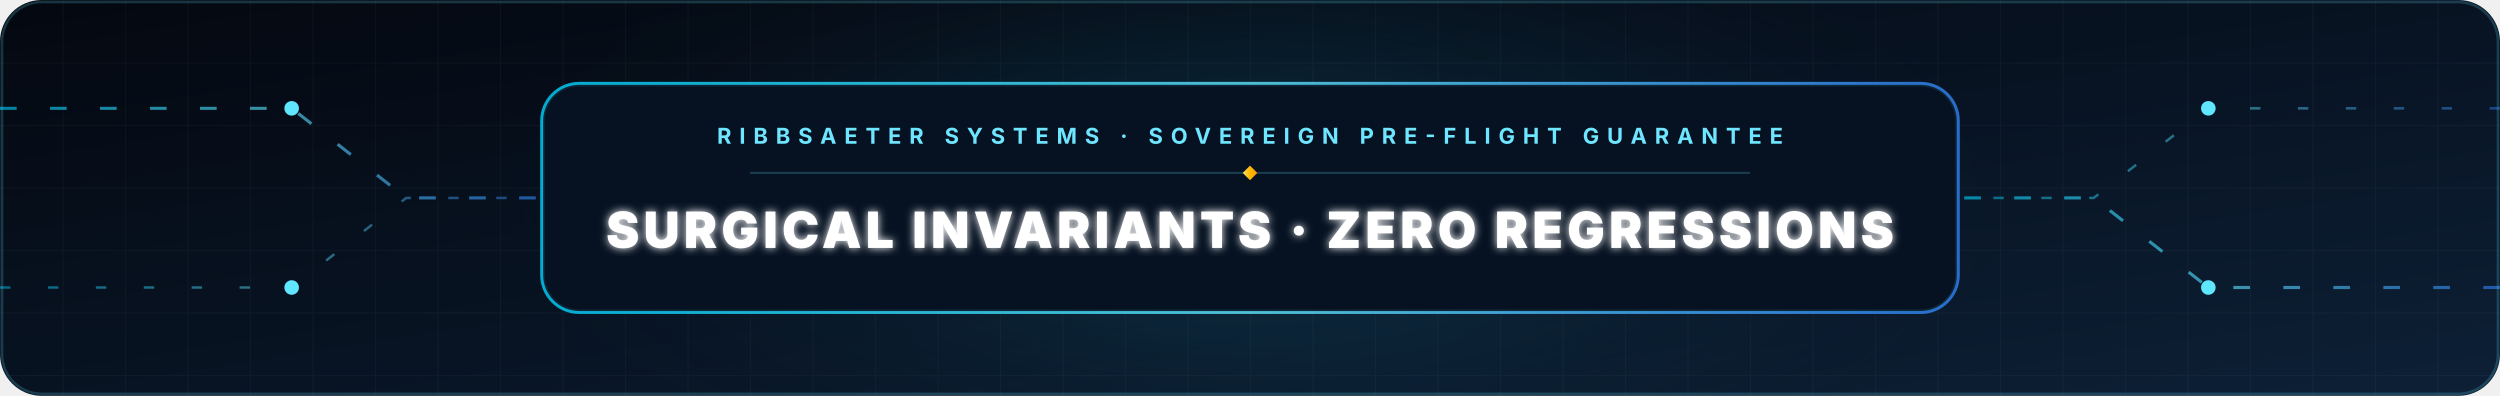
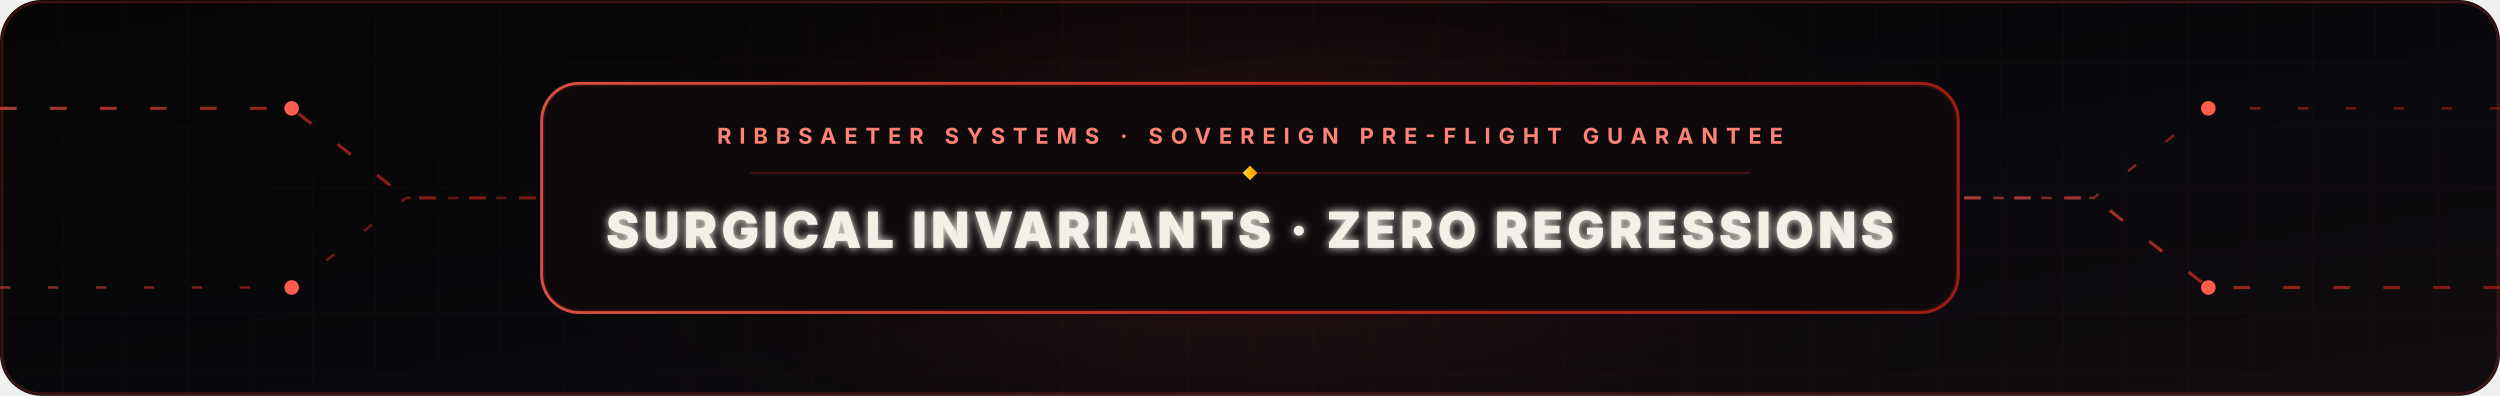
<svg xmlns="http://www.w3.org/2000/svg" width="1200" height="190" viewBox="0 0 1200 190" role="img" aria-labelledby="closingTitle closingDesc">
  <defs>
    <style>
      .flow-a { stroke-dasharray: 8 16; animation: flowA 6.5s linear infinite; }
      .flow-b { stroke-dasharray: 5 18; animation: flowB 9s linear infinite reverse; }
      .pulse-node { animation: pNode 2.6s ease-in-out infinite; }
      .pulse-node-alt { animation: pNode 2.6s ease-in-out 1.3s infinite; }
      .core-glow { animation: cGlow 4s ease-in-out infinite; }
      .sweep-light { animation: sLight 8.5s ease-in-out infinite; }

      @keyframes flowA { to { stroke-dashoffset: -96; } }
      @keyframes flowB { to { stroke-dashoffset: -92; } }
      @keyframes pNode { 0%, 100% { opacity: 0.35; } 50% { opacity: 1; } }
      @keyframes cGlow { 0%, 100% { opacity: 0.92; } 50% { opacity: 1; } }
      @keyframes sLight {
        0%, 14% { transform: translateX(-280px); opacity: 0; }
        26% { opacity: 0.12; }
        66% { opacity: 0.05; }
        80%, 100% { transform: translateX(1380px); opacity: 0; }
      }

      @media (prefers-reduced-motion: reduce) {
        .flow-a, .flow-b, .pulse-node, .pulse-node-alt, .core-glow, .sweep-light { animation: none; }
      }
    </style>
    <linearGradient id="cBg" x1="0" y1="0" x2="1" y2="1">
-       <stop offset="0" stop-color="#040810" />
-       <stop offset="0.55" stop-color="#081424" />
-       <stop offset="1" stop-color="#0D2036" />
+       <stop offset="0" stop-color="#050505" />
+       <stop offset="0.52" stop-color="#09090D" />
+       <stop offset="1" stop-color="#110C10" />
    </linearGradient>
    <linearGradient id="sigGrad" x1="0" y1="0" x2="1" y2="0">
-       <stop offset="0" stop-color="#00D2FF" />
-       <stop offset="0.5" stop-color="#5FE7FF" />
-       <stop offset="1" stop-color="#2F81F7" />
+       <stop offset="0" stop-color="#FF5C4D" />
+       <stop offset="0.48" stop-color="#E33126" />
+       <stop offset="1" stop-color="#B81D13" />
    </linearGradient>
    <linearGradient id="goldGrad" x1="0" y1="0" x2="1" y2="0">
      <stop offset="0" stop-color="#FFE066" />
      <stop offset="0.5" stop-color="#FFB800" />
      <stop offset="1" stop-color="#FFA000" />
    </linearGradient>
    <radialGradient id="haloCenter">
-       <stop offset="0" stop-color="#26D9FF" stop-opacity="0.18" />
-       <stop offset="1" stop-color="#050C16" stop-opacity="0" />
+       <stop offset="0" stop-color="#E33126" stop-opacity="0.22" />
+       <stop offset="1" stop-color="#050505" stop-opacity="0" />
    </radialGradient>
    <pattern id="cGrid" width="30" height="30" patternUnits="userSpaceOnUse">
-       <path d="M 30 0 L 0 0 0 30" fill="none" stroke="#B8D8EE" stroke-opacity="0.04" />
+       <path d="M 30 0 L 0 0 0 30" fill="none" stroke="#E33126" stroke-opacity="0.04" />
    </pattern>
    <filter id="crispGlow" x="-20%" y="-20%" width="140%" height="140%">
      <feGaussianBlur stdDeviation="2" result="blur" />
      <feMerge>
        <feMergeNode in="blur" />
        <feMergeNode in="SourceGraphic" />
      </feMerge>
    </filter>
    <clipPath id="cFrame">
      <rect width="1200" height="190" rx="20" />
    </clipPath>
  </defs>
  <g clip-path="url(#cFrame)">
    <rect width="1200" height="190" fill="url(#cBg)" />
    <rect width="1200" height="190" fill="url(#cGrid)" />
    <ellipse cx="600" cy="95" rx="380" ry="160" fill="url(#haloCenter)" />
-     <path class="sweep-light" d="M -220 0 L -110 0 L 70 190 L -40 190 Z" fill="#BFF5FF" opacity="0" />
+     <path class="sweep-light" d="M -220 0 L -110 0 L 70 190 L -40 190 Z" fill="#FF8275" opacity="0" />
    <g fill="none" stroke="url(#sigGrad)">
-       <path class="flow-a" d="M 0 52 L 140 52 L 195 95 L 260 95" stroke-width="1.5" opacity="0.6" />
-       <path class="flow-b" d="M 0 138 L 140 138 L 195 95 L 260 95" stroke-width="1.2" opacity="0.45" />
-       <path class="flow-b" d="M 1200 52 L 1060 52 L 1005 95 L 940 95" stroke-width="1.2" opacity="0.45" />
-       <path class="flow-a" d="M 1200 138 L 1060 138 L 1005 95 L 940 95" stroke-width="1.5" opacity="0.6" />
+       <path class="flow-a" d="M 0 52 L 140 52 L 195 95 L 260 95" stroke-width="1.5" opacity="0.65" />
+       <path class="flow-b" d="M 0 138 L 140 138 L 195 95 L 260 95" stroke-width="1.2" opacity="0.5" />
+       <path class="flow-b" d="M 1200 52 L 1060 52 L 1005 95 L 940 95" stroke-width="1.2" opacity="0.5" />
+       <path class="flow-a" d="M 1200 138 L 1060 138 L 1005 95 L 940 95" stroke-width="1.5" opacity="0.65" />
    </g>
-     <g fill="#5FE7FF">
+     <g fill="#FF5C4D">
      <circle class="pulse-node" cx="140" cy="52" r="3.5" />
      <circle class="pulse-node-alt" cx="140" cy="138" r="3.5" />
      <circle class="pulse-node-alt" cx="1060" cy="52" r="3.5" />
      <circle class="pulse-node" cx="1060" cy="138" r="3.5" />
    </g>
    <g class="core-glow">
-       <rect x="260" y="40" width="680" height="110" rx="18" fill="#061222" stroke="url(#sigGrad)" stroke-opacity="0.8" stroke-width="1.4" />
-       <rect x="261" y="41" width="678" height="108" rx="17" fill="none" stroke="#5FE7FF" stroke-opacity="0.1" stroke-width="1" />
-       <text x="600" y="69" fill="#6FE6FF" font-family="Inter, -apple-system, BlinkMacSystemFont, 'Segoe UI', sans-serif" font-size="10.5" font-weight="700" letter-spacing="3.8" text-anchor="middle">
+       <rect x="260" y="40" width="680" height="110" rx="18" fill="#0E0A0C" stroke="url(#sigGrad)" stroke-opacity="0.85" stroke-width="1.4" />
+       <rect x="261" y="41" width="678" height="108" rx="17" fill="none" stroke="#E33126" stroke-opacity="0.15" stroke-width="1" />
+       <text x="600" y="69" fill="#FF8275" font-family="Inter, -apple-system, BlinkMacSystemFont, 'Segoe UI', sans-serif" font-size="10.5" font-weight="700" letter-spacing="3.8" text-anchor="middle">
        RIBBSAETER SYSTEMS  ·  SOVEREIGN PRE-FLIGHT GUARANTEE
      </text>
-       <line x1="360" y1="83" x2="840" y2="83" stroke="#5FE7FF" stroke-opacity="0.2" stroke-width="1" />
+       <line x1="360" y1="83" x2="840" y2="83" stroke="#E33126" stroke-opacity="0.25" stroke-width="1" />
      <polygon points="600,79.5 603.5,83 600,86.5 596.5,83" fill="url(#goldGrad)" />
-       <text x="600" y="119" fill="#FFFFFF" font-family="Inter, -apple-system, BlinkMacSystemFont, 'Segoe UI', sans-serif" font-size="24" font-weight="900" letter-spacing="2" text-anchor="middle" filter="url(#crispGlow)">
+       <text x="600" y="119" fill="#F4F0E8" font-family="Inter, -apple-system, BlinkMacSystemFont, 'Segoe UI', sans-serif" font-size="24" font-weight="900" letter-spacing="2" text-anchor="middle" filter="url(#crispGlow)">
        SURGICAL INVARIANTS · ZERO REGRESSIONS
      </text>
    </g>
-     <rect x="1" y="1" width="1198" height="188" rx="19" fill="none" stroke="#5FE7FF" stroke-opacity="0.2" stroke-width="1.2" />
+     <rect x="1" y="1" width="1198" height="188" rx="19" fill="none" stroke="#E33126" stroke-opacity="0.25" stroke-width="1.2" />
  </g>
</svg>
